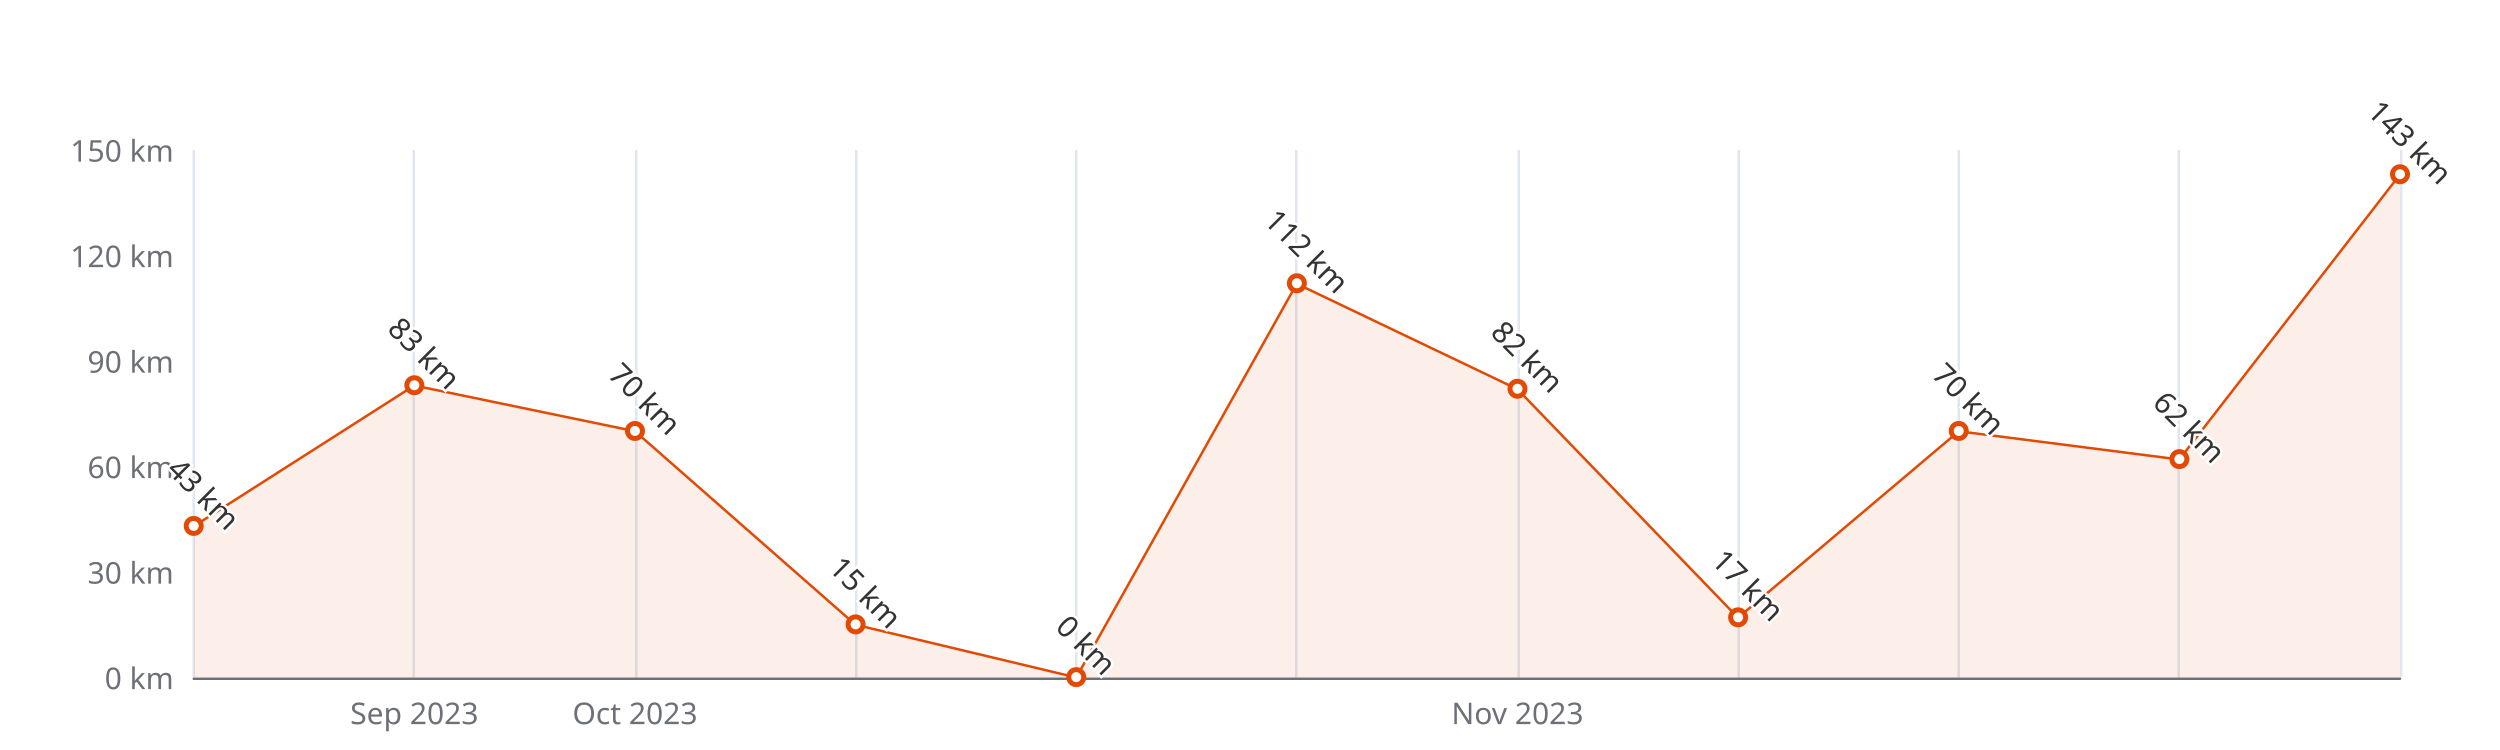
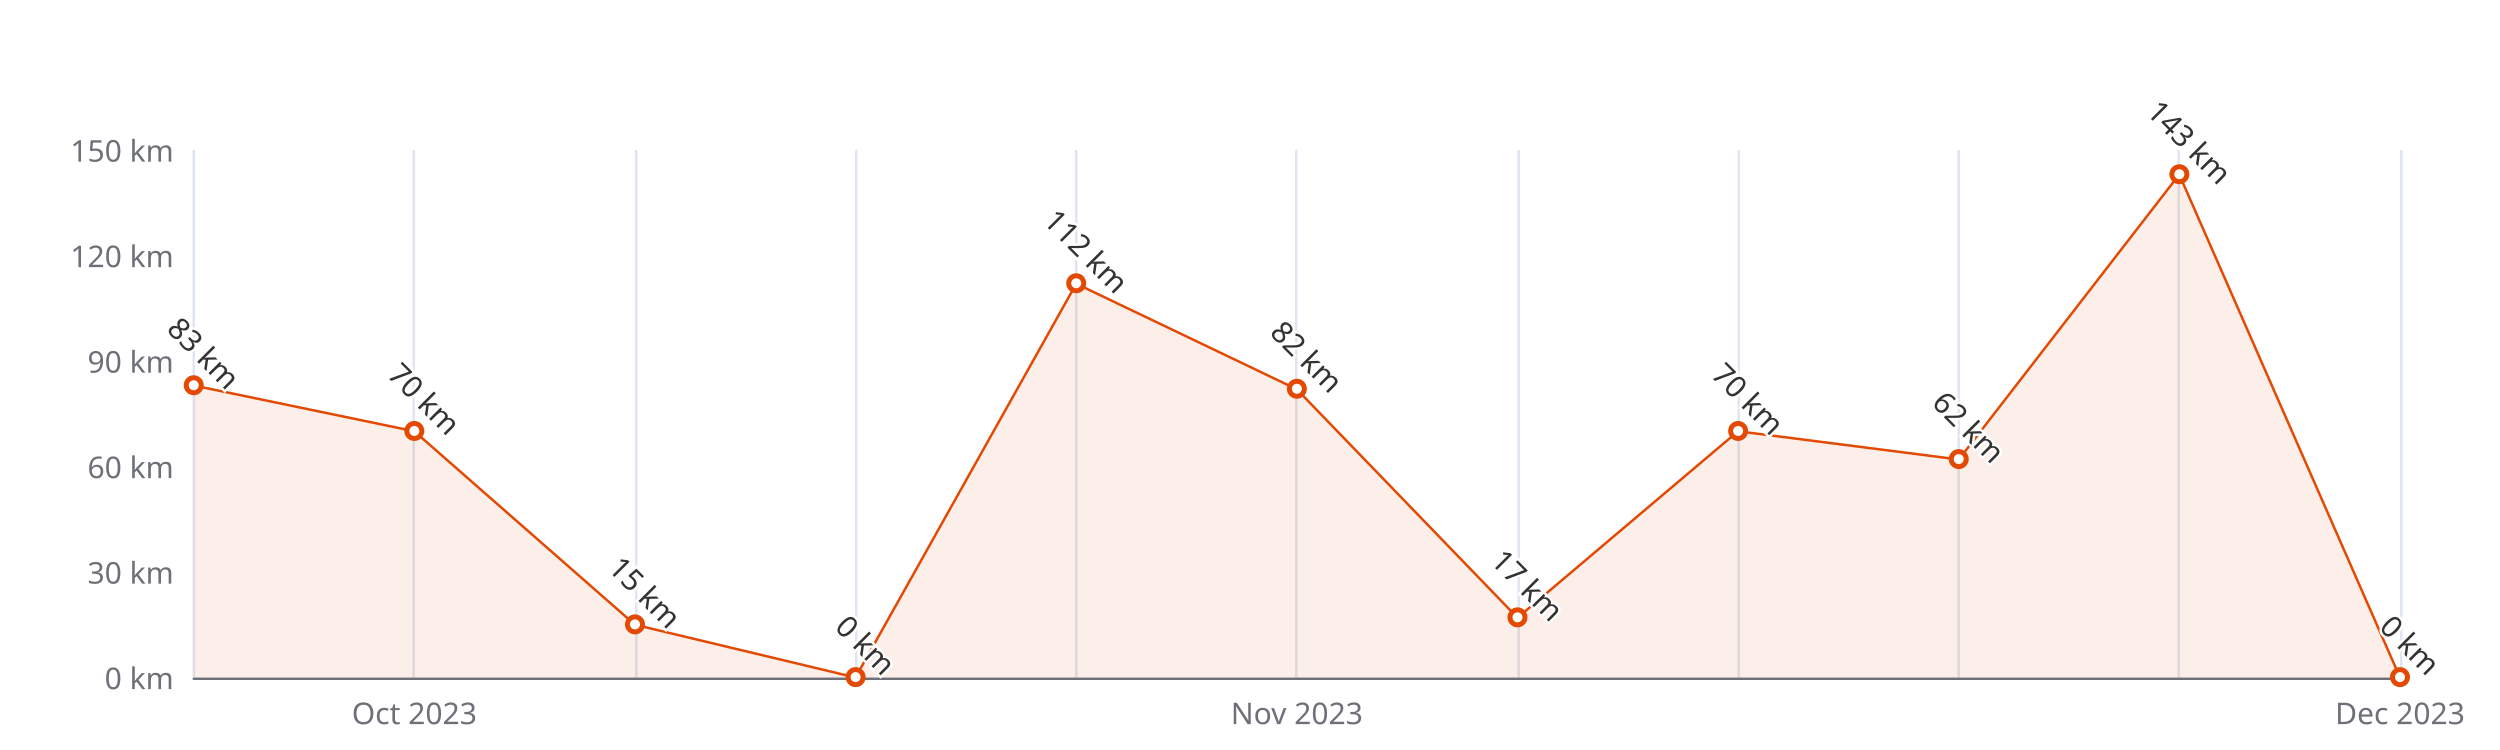
<svg xmlns="http://www.w3.org/2000/svg" width="1000" height="300" version="1.1" baseProfile="full" viewBox="0 0 1000 300">
  <rect width="1000" height="300" x="0" y="0" id="0" fill="#ffffff" />
  <path d="M77.5 60L77.5 271" fill="none" stroke="#E0E6F1" />
  <path d="M165.5 60L165.5 271" fill="none" stroke="#E0E6F1" />
  <path d="M254.5 60L254.5 271" fill="none" stroke="#E0E6F1" />
  <path d="M342.5 60L342.5 271" fill="none" stroke="#E0E6F1" />
  <path d="M430.5 60L430.5 271" fill="none" stroke="#E0E6F1" />
  <path d="M518.5 60L518.5 271" fill="none" stroke="#E0E6F1" />
  <path d="M607.5 60L607.5 271" fill="none" stroke="#E0E6F1" />
  <path d="M695.5 60L695.5 271" fill="none" stroke="#E0E6F1" />
  <path d="M783.5 60L783.5 271" fill="none" stroke="#E0E6F1" />
  <path d="M871.5 60L871.5 271" fill="none" stroke="#E0E6F1" />
  <path d="M960.5 60L960.5 271" fill="none" stroke="#E0E6F1" />
  <path d="M77.5 271.5L960 271.5" fill="none" stroke="#6E7079" stroke-linecap="round" />
  <text dominant-baseline="central" text-anchor="end" style="font-size:12px;font-family:sans-serif;" xml:space="preserve" transform="translate(69.48 271)" fill="#6E7079">0 km</text>
  <text dominant-baseline="central" text-anchor="end" style="font-size:12px;font-family:sans-serif;" xml:space="preserve" transform="translate(69.48 228.8)" fill="#6E7079">30 km</text>
  <text dominant-baseline="central" text-anchor="end" style="font-size:12px;font-family:sans-serif;" xml:space="preserve" transform="translate(69.48 186.6)" fill="#6E7079">60 km</text>
  <text dominant-baseline="central" text-anchor="end" style="font-size:12px;font-family:sans-serif;" xml:space="preserve" transform="translate(69.48 144.4)" fill="#6E7079">90 km</text>
  <text dominant-baseline="central" text-anchor="end" style="font-size:12px;font-family:sans-serif;" xml:space="preserve" transform="translate(69.48 102.2)" fill="#6E7079">120 km</text>
  <text dominant-baseline="central" text-anchor="end" style="font-size:12px;font-family:sans-serif;" xml:space="preserve" transform="translate(69.48 60)" fill="#6E7079">150 km</text>
-   <text dominant-baseline="central" text-anchor="middle" style="font-size:12px;font-family:sans-serif;" xml:space="preserve" y="6" transform="translate(165.732 279)" fill="#6E7079">Sep 2023</text>
-   <text dominant-baseline="central" text-anchor="middle" style="font-size:12px;font-family:sans-serif;" xml:space="preserve" y="6" transform="translate(253.984 279)" fill="#6E7079">Oct 2023</text>
-   <text dominant-baseline="central" text-anchor="middle" style="font-size:12px;font-family:sans-serif;" xml:space="preserve" y="6" transform="translate(606.992 279)" fill="#6E7079">Nov 2023</text>
+   <text dominant-baseline="central" text-anchor="middle" style="font-size:12px;font-family:sans-serif;" xml:space="preserve" y="6" transform="translate(165.732 279)" fill="#6E7079">Oct 2023</text>
+   <text dominant-baseline="central" text-anchor="middle" style="font-size:12px;font-family:sans-serif;" xml:space="preserve" y="6" transform="translate(518.74 279)" fill="#6E7079">Nov 2023</text>
+   <text dominant-baseline="central" text-anchor="middle" style="font-size:12px;font-family:sans-serif;" xml:space="preserve" y="6" transform="translate(960 279)" fill="#6E7079">Dec 2023</text>
  <g clip-path="url(#zr4-c0)">
-     <path d="M77.5 210.5L165.7 154.2L254 172.5L342.2 249.9L430.5 271L518.7 113.5L607 155.7L695.2 247.1L783.5 172.5L871.7 183.8L960 69.8L960 271L871.7 271L783.5 271L695.2 271L607 271L518.7 271L430.5 271L342.2 271L254 271L165.7 271L77.5 271Z" fill="rgb(227,73,2)" fill-opacity="0.09" />
-     <path d="M77.5 210.5L165.7 154.2L254 172.5L342.2 249.9L430.5 271L518.7 113.5L607 155.7L695.2 247.1L783.5 172.5L871.7 183.8L960 69.8" fill="none" stroke="#E34902" stroke-linejoin="bevel" />
+     <path d="M77.5 154.2L165.7 172.5L254 249.9L342.2 271L430.5 113.5L518.7 155.7L607 247.1L695.2 172.5L783.5 183.8L871.7 69.8L960 271L871.7 271L783.5 271L695.2 271L607 271L518.7 271L430.5 271L342.2 271L254 271L165.7 271L77.5 271Z" fill="rgb(227,73,2)" fill-opacity="0.09" />
+     <path d="M77.5 154.2L165.7 172.5L254 249.9L342.2 271L430.5 113.5L518.7 155.7L607 247.1L695.2 172.5L783.5 183.8L871.7 69.8L960 271" fill="none" stroke="#E34902" stroke-linejoin="bevel" />
  </g>
-   <path d="M1 0A1 1 0 1 1 1 -0.1A1 1 0 0 1 1 0" transform="matrix(3,0,0,3,77.48,210.5133)" fill="#fff" stroke="#E34902" stroke-width="0.667" />
-   <path d="M1 0A1 1 0 1 1 1 -0.1A1 1 0 0 1 1 0" transform="matrix(3,0,0,3,165.732,154.2467)" fill="#fff" stroke="#E34902" stroke-width="0.667" />
-   <path d="M1 0A1 1 0 1 1 1 -0.1A1 1 0 0 1 1 0" transform="matrix(3,0,0,3,253.984,172.5333)" fill="#fff" stroke="#E34902" stroke-width="0.667" />
-   <path d="M1 0A1 1 0 1 1 1 -0.1A1 1 0 0 1 1 0" transform="matrix(3,0,0,3,342.236,249.9)" fill="#fff" stroke="#E34902" stroke-width="0.667" />
-   <path d="M1 0A1 1 0 1 1 1 -0.1A1 1 0 0 1 1 0" transform="matrix(3,0,0,3,430.488,271)" fill="#fff" stroke="#E34902" stroke-width="0.667" />
-   <path d="M1 0A1 1 0 1 1 1 -0.1A1 1 0 0 1 1 0" transform="matrix(3,0,0,3,518.74,113.4533)" fill="#fff" stroke="#E34902" stroke-width="0.667" />
-   <path d="M1 0A1 1 0 1 1 1 -0.1A1 1 0 0 1 1 0" transform="matrix(3,0,0,3,606.992,155.6533)" fill="#fff" stroke="#E34902" stroke-width="0.667" />
-   <path d="M1 0A1 1 0 1 1 1 -0.1A1 1 0 0 1 1 0" transform="matrix(3,0,0,3,695.244,247.0867)" fill="#fff" stroke="#E34902" stroke-width="0.667" />
-   <path d="M1 0A1 1 0 1 1 1 -0.1A1 1 0 0 1 1 0" transform="matrix(3,0,0,3,783.496,172.5333)" fill="#fff" stroke="#E34902" stroke-width="0.667" />
-   <path d="M1 0A1 1 0 1 1 1 -0.1A1 1 0 0 1 1 0" transform="matrix(3,0,0,3,871.748,183.7867)" fill="#fff" stroke="#E34902" stroke-width="0.667" />
-   <path d="M1 0A1 1 0 1 1 1 -0.1A1 1 0 0 1 1 0" transform="matrix(3,0,0,3,960,69.8467)" fill="#fff" stroke="#E34902" stroke-width="0.667" />
-   <text dominant-baseline="central" text-anchor="middle" style="font-size:12px;font-family:sans-serif;" xml:space="preserve" y="-6" transform="matrix(0.707,0.707,-0.707,0.707,77.48,201.5133)" fill="#333" stroke="rgb(255,255,255)" stroke-width="2" paint-order="stroke" stroke-miterlimit="2">43 km</text>
-   <text dominant-baseline="central" text-anchor="middle" style="font-size:12px;font-family:sans-serif;" xml:space="preserve" y="-6" transform="matrix(0.707,0.707,-0.707,0.707,165.732,145.2467)" fill="#333" stroke="rgb(255,255,255)" stroke-width="2" paint-order="stroke" stroke-miterlimit="2">83 km</text>
-   <text dominant-baseline="central" text-anchor="middle" style="font-size:12px;font-family:sans-serif;" xml:space="preserve" y="-6" transform="matrix(0.707,0.707,-0.707,0.707,253.984,163.5333)" fill="#333" stroke="rgb(255,255,255)" stroke-width="2" paint-order="stroke" stroke-miterlimit="2">70 km</text>
-   <text dominant-baseline="central" text-anchor="middle" style="font-size:12px;font-family:sans-serif;" xml:space="preserve" y="-6" transform="matrix(0.707,0.707,-0.707,0.707,342.236,240.9)" fill="#333" stroke="rgb(255,255,255)" stroke-width="2" paint-order="stroke" stroke-miterlimit="2">15 km</text>
-   <text dominant-baseline="central" text-anchor="middle" style="font-size:12px;font-family:sans-serif;" xml:space="preserve" y="-6" transform="matrix(0.707,0.707,-0.707,0.707,430.488,262)" fill="#333" stroke="rgb(255,255,255)" stroke-width="2" paint-order="stroke" stroke-miterlimit="2">0 km</text>
-   <text dominant-baseline="central" text-anchor="middle" style="font-size:12px;font-family:sans-serif;" xml:space="preserve" y="-6" transform="matrix(0.707,0.707,-0.707,0.707,518.74,104.4533)" fill="#333" stroke="rgb(255,255,255)" stroke-width="2" paint-order="stroke" stroke-miterlimit="2">112 km</text>
-   <text dominant-baseline="central" text-anchor="middle" style="font-size:12px;font-family:sans-serif;" xml:space="preserve" y="-6" transform="matrix(0.707,0.707,-0.707,0.707,606.992,146.6533)" fill="#333" stroke="rgb(255,255,255)" stroke-width="2" paint-order="stroke" stroke-miterlimit="2">82 km</text>
-   <text dominant-baseline="central" text-anchor="middle" style="font-size:12px;font-family:sans-serif;" xml:space="preserve" y="-6" transform="matrix(0.707,0.707,-0.707,0.707,695.244,238.0867)" fill="#333" stroke="rgb(255,255,255)" stroke-width="2" paint-order="stroke" stroke-miterlimit="2">17 km</text>
-   <text dominant-baseline="central" text-anchor="middle" style="font-size:12px;font-family:sans-serif;" xml:space="preserve" y="-6" transform="matrix(0.707,0.707,-0.707,0.707,783.496,163.5333)" fill="#333" stroke="rgb(255,255,255)" stroke-width="2" paint-order="stroke" stroke-miterlimit="2">70 km</text>
-   <text dominant-baseline="central" text-anchor="middle" style="font-size:12px;font-family:sans-serif;" xml:space="preserve" y="-6" transform="matrix(0.707,0.707,-0.707,0.707,871.748,174.7867)" fill="#333" stroke="rgb(255,255,255)" stroke-width="2" paint-order="stroke" stroke-miterlimit="2">62 km</text>
-   <text dominant-baseline="central" text-anchor="middle" style="font-size:12px;font-family:sans-serif;" xml:space="preserve" y="-6" transform="matrix(0.707,0.707,-0.707,0.707,960,60.8467)" fill="#333" stroke="rgb(255,255,255)" stroke-width="2" paint-order="stroke" stroke-miterlimit="2">143 km</text>
+   <path d="M1 0A1 1 0 1 1 1 -0.1A1 1 0 0 1 1 0" transform="matrix(3,0,0,3,77.48,154.2467)" fill="#fff" stroke="#E34902" stroke-width="0.667" />
+   <path d="M1 0A1 1 0 1 1 1 -0.1A1 1 0 0 1 1 0" transform="matrix(3,0,0,3,165.732,172.5333)" fill="#fff" stroke="#E34902" stroke-width="0.667" />
+   <path d="M1 0A1 1 0 1 1 1 -0.1A1 1 0 0 1 1 0" transform="matrix(3,0,0,3,253.984,249.9)" fill="#fff" stroke="#E34902" stroke-width="0.667" />
+   <path d="M1 0A1 1 0 1 1 1 -0.1A1 1 0 0 1 1 0" transform="matrix(3,0,0,3,342.236,271)" fill="#fff" stroke="#E34902" stroke-width="0.667" />
+   <path d="M1 0A1 1 0 1 1 1 -0.1A1 1 0 0 1 1 0" transform="matrix(3,0,0,3,430.488,113.4533)" fill="#fff" stroke="#E34902" stroke-width="0.667" />
+   <path d="M1 0A1 1 0 1 1 1 -0.1A1 1 0 0 1 1 0" transform="matrix(3,0,0,3,518.74,155.6533)" fill="#fff" stroke="#E34902" stroke-width="0.667" />
+   <path d="M1 0A1 1 0 1 1 1 -0.1A1 1 0 0 1 1 0" transform="matrix(3,0,0,3,606.992,247.0867)" fill="#fff" stroke="#E34902" stroke-width="0.667" />
+   <path d="M1 0A1 1 0 1 1 1 -0.1A1 1 0 0 1 1 0" transform="matrix(3,0,0,3,695.244,172.5333)" fill="#fff" stroke="#E34902" stroke-width="0.667" />
+   <path d="M1 0A1 1 0 1 1 1 -0.1A1 1 0 0 1 1 0" transform="matrix(3,0,0,3,783.496,183.7867)" fill="#fff" stroke="#E34902" stroke-width="0.667" />
+   <path d="M1 0A1 1 0 1 1 1 -0.1A1 1 0 0 1 1 0" transform="matrix(3,0,0,3,871.748,69.8467)" fill="#fff" stroke="#E34902" stroke-width="0.667" />
+   <path d="M1 0A1 1 0 1 1 1 -0.1A1 1 0 0 1 1 0" transform="matrix(3,0,0,3,960,271)" fill="#fff" stroke="#E34902" stroke-width="0.667" />
+   <text dominant-baseline="central" text-anchor="middle" style="font-size:12px;font-family:sans-serif;" xml:space="preserve" y="-6" transform="matrix(0.707,0.707,-0.707,0.707,77.48,145.2467)" fill="#333" stroke="rgb(255,255,255)" stroke-width="2" paint-order="stroke" stroke-miterlimit="2">83 km</text>
+   <text dominant-baseline="central" text-anchor="middle" style="font-size:12px;font-family:sans-serif;" xml:space="preserve" y="-6" transform="matrix(0.707,0.707,-0.707,0.707,165.732,163.5333)" fill="#333" stroke="rgb(255,255,255)" stroke-width="2" paint-order="stroke" stroke-miterlimit="2">70 km</text>
+   <text dominant-baseline="central" text-anchor="middle" style="font-size:12px;font-family:sans-serif;" xml:space="preserve" y="-6" transform="matrix(0.707,0.707,-0.707,0.707,253.984,240.9)" fill="#333" stroke="rgb(255,255,255)" stroke-width="2" paint-order="stroke" stroke-miterlimit="2">15 km</text>
+   <text dominant-baseline="central" text-anchor="middle" style="font-size:12px;font-family:sans-serif;" xml:space="preserve" y="-6" transform="matrix(0.707,0.707,-0.707,0.707,342.236,262)" fill="#333" stroke="rgb(255,255,255)" stroke-width="2" paint-order="stroke" stroke-miterlimit="2">0 km</text>
+   <text dominant-baseline="central" text-anchor="middle" style="font-size:12px;font-family:sans-serif;" xml:space="preserve" y="-6" transform="matrix(0.707,0.707,-0.707,0.707,430.488,104.4533)" fill="#333" stroke="rgb(255,255,255)" stroke-width="2" paint-order="stroke" stroke-miterlimit="2">112 km</text>
+   <text dominant-baseline="central" text-anchor="middle" style="font-size:12px;font-family:sans-serif;" xml:space="preserve" y="-6" transform="matrix(0.707,0.707,-0.707,0.707,518.74,146.6533)" fill="#333" stroke="rgb(255,255,255)" stroke-width="2" paint-order="stroke" stroke-miterlimit="2">82 km</text>
+   <text dominant-baseline="central" text-anchor="middle" style="font-size:12px;font-family:sans-serif;" xml:space="preserve" y="-6" transform="matrix(0.707,0.707,-0.707,0.707,606.992,238.0867)" fill="#333" stroke="rgb(255,255,255)" stroke-width="2" paint-order="stroke" stroke-miterlimit="2">17 km</text>
+   <text dominant-baseline="central" text-anchor="middle" style="font-size:12px;font-family:sans-serif;" xml:space="preserve" y="-6" transform="matrix(0.707,0.707,-0.707,0.707,695.244,163.5333)" fill="#333" stroke="rgb(255,255,255)" stroke-width="2" paint-order="stroke" stroke-miterlimit="2">70 km</text>
+   <text dominant-baseline="central" text-anchor="middle" style="font-size:12px;font-family:sans-serif;" xml:space="preserve" y="-6" transform="matrix(0.707,0.707,-0.707,0.707,783.496,174.7867)" fill="#333" stroke="rgb(255,255,255)" stroke-width="2" paint-order="stroke" stroke-miterlimit="2">62 km</text>
+   <text dominant-baseline="central" text-anchor="middle" style="font-size:12px;font-family:sans-serif;" xml:space="preserve" y="-6" transform="matrix(0.707,0.707,-0.707,0.707,871.748,60.8467)" fill="#333" stroke="rgb(255,255,255)" stroke-width="2" paint-order="stroke" stroke-miterlimit="2">143 km</text>
+   <text dominant-baseline="central" text-anchor="middle" style="font-size:12px;font-family:sans-serif;" xml:space="preserve" y="-6" transform="matrix(0.707,0.707,-0.707,0.707,960,262)" fill="#333" stroke="rgb(255,255,255)" stroke-width="2" paint-order="stroke" stroke-miterlimit="2">0 km</text>
  <defs>
    <clipPath id="zr4-c0">
      <path d="M76 59.5l884 0l0 212l-884 0Z" fill="#000" />
    </clipPath>
  </defs>
</svg>
